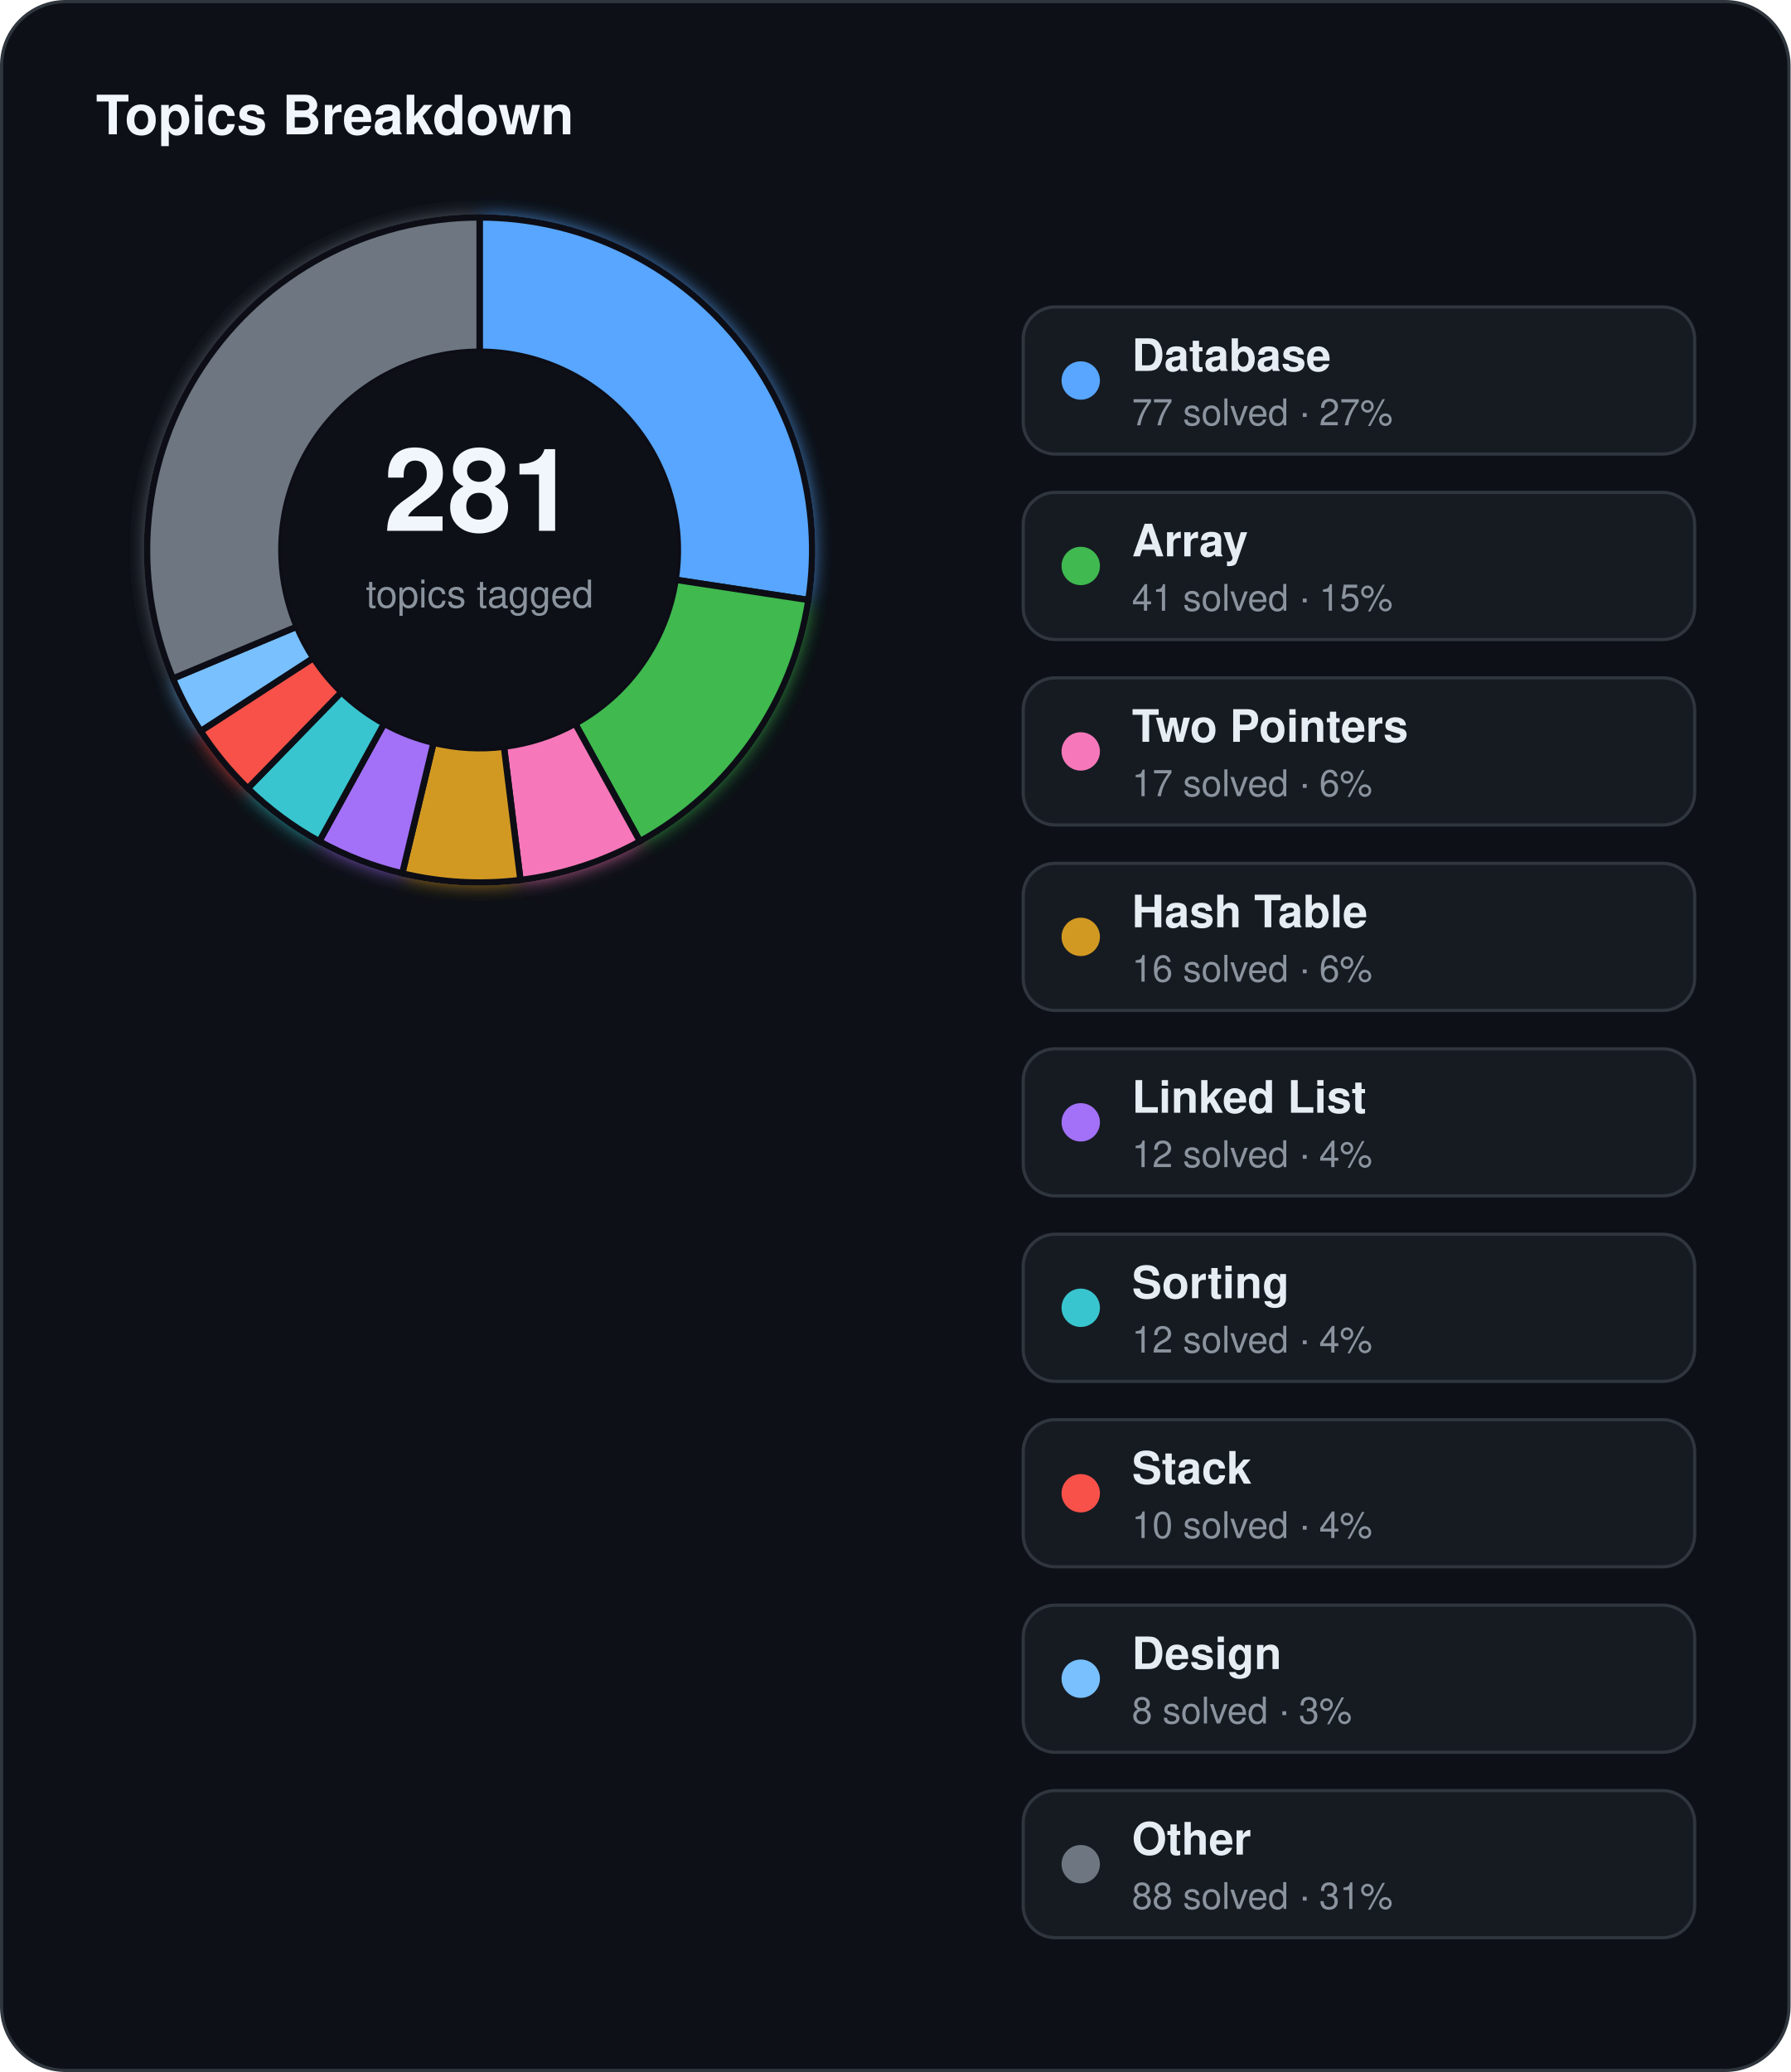
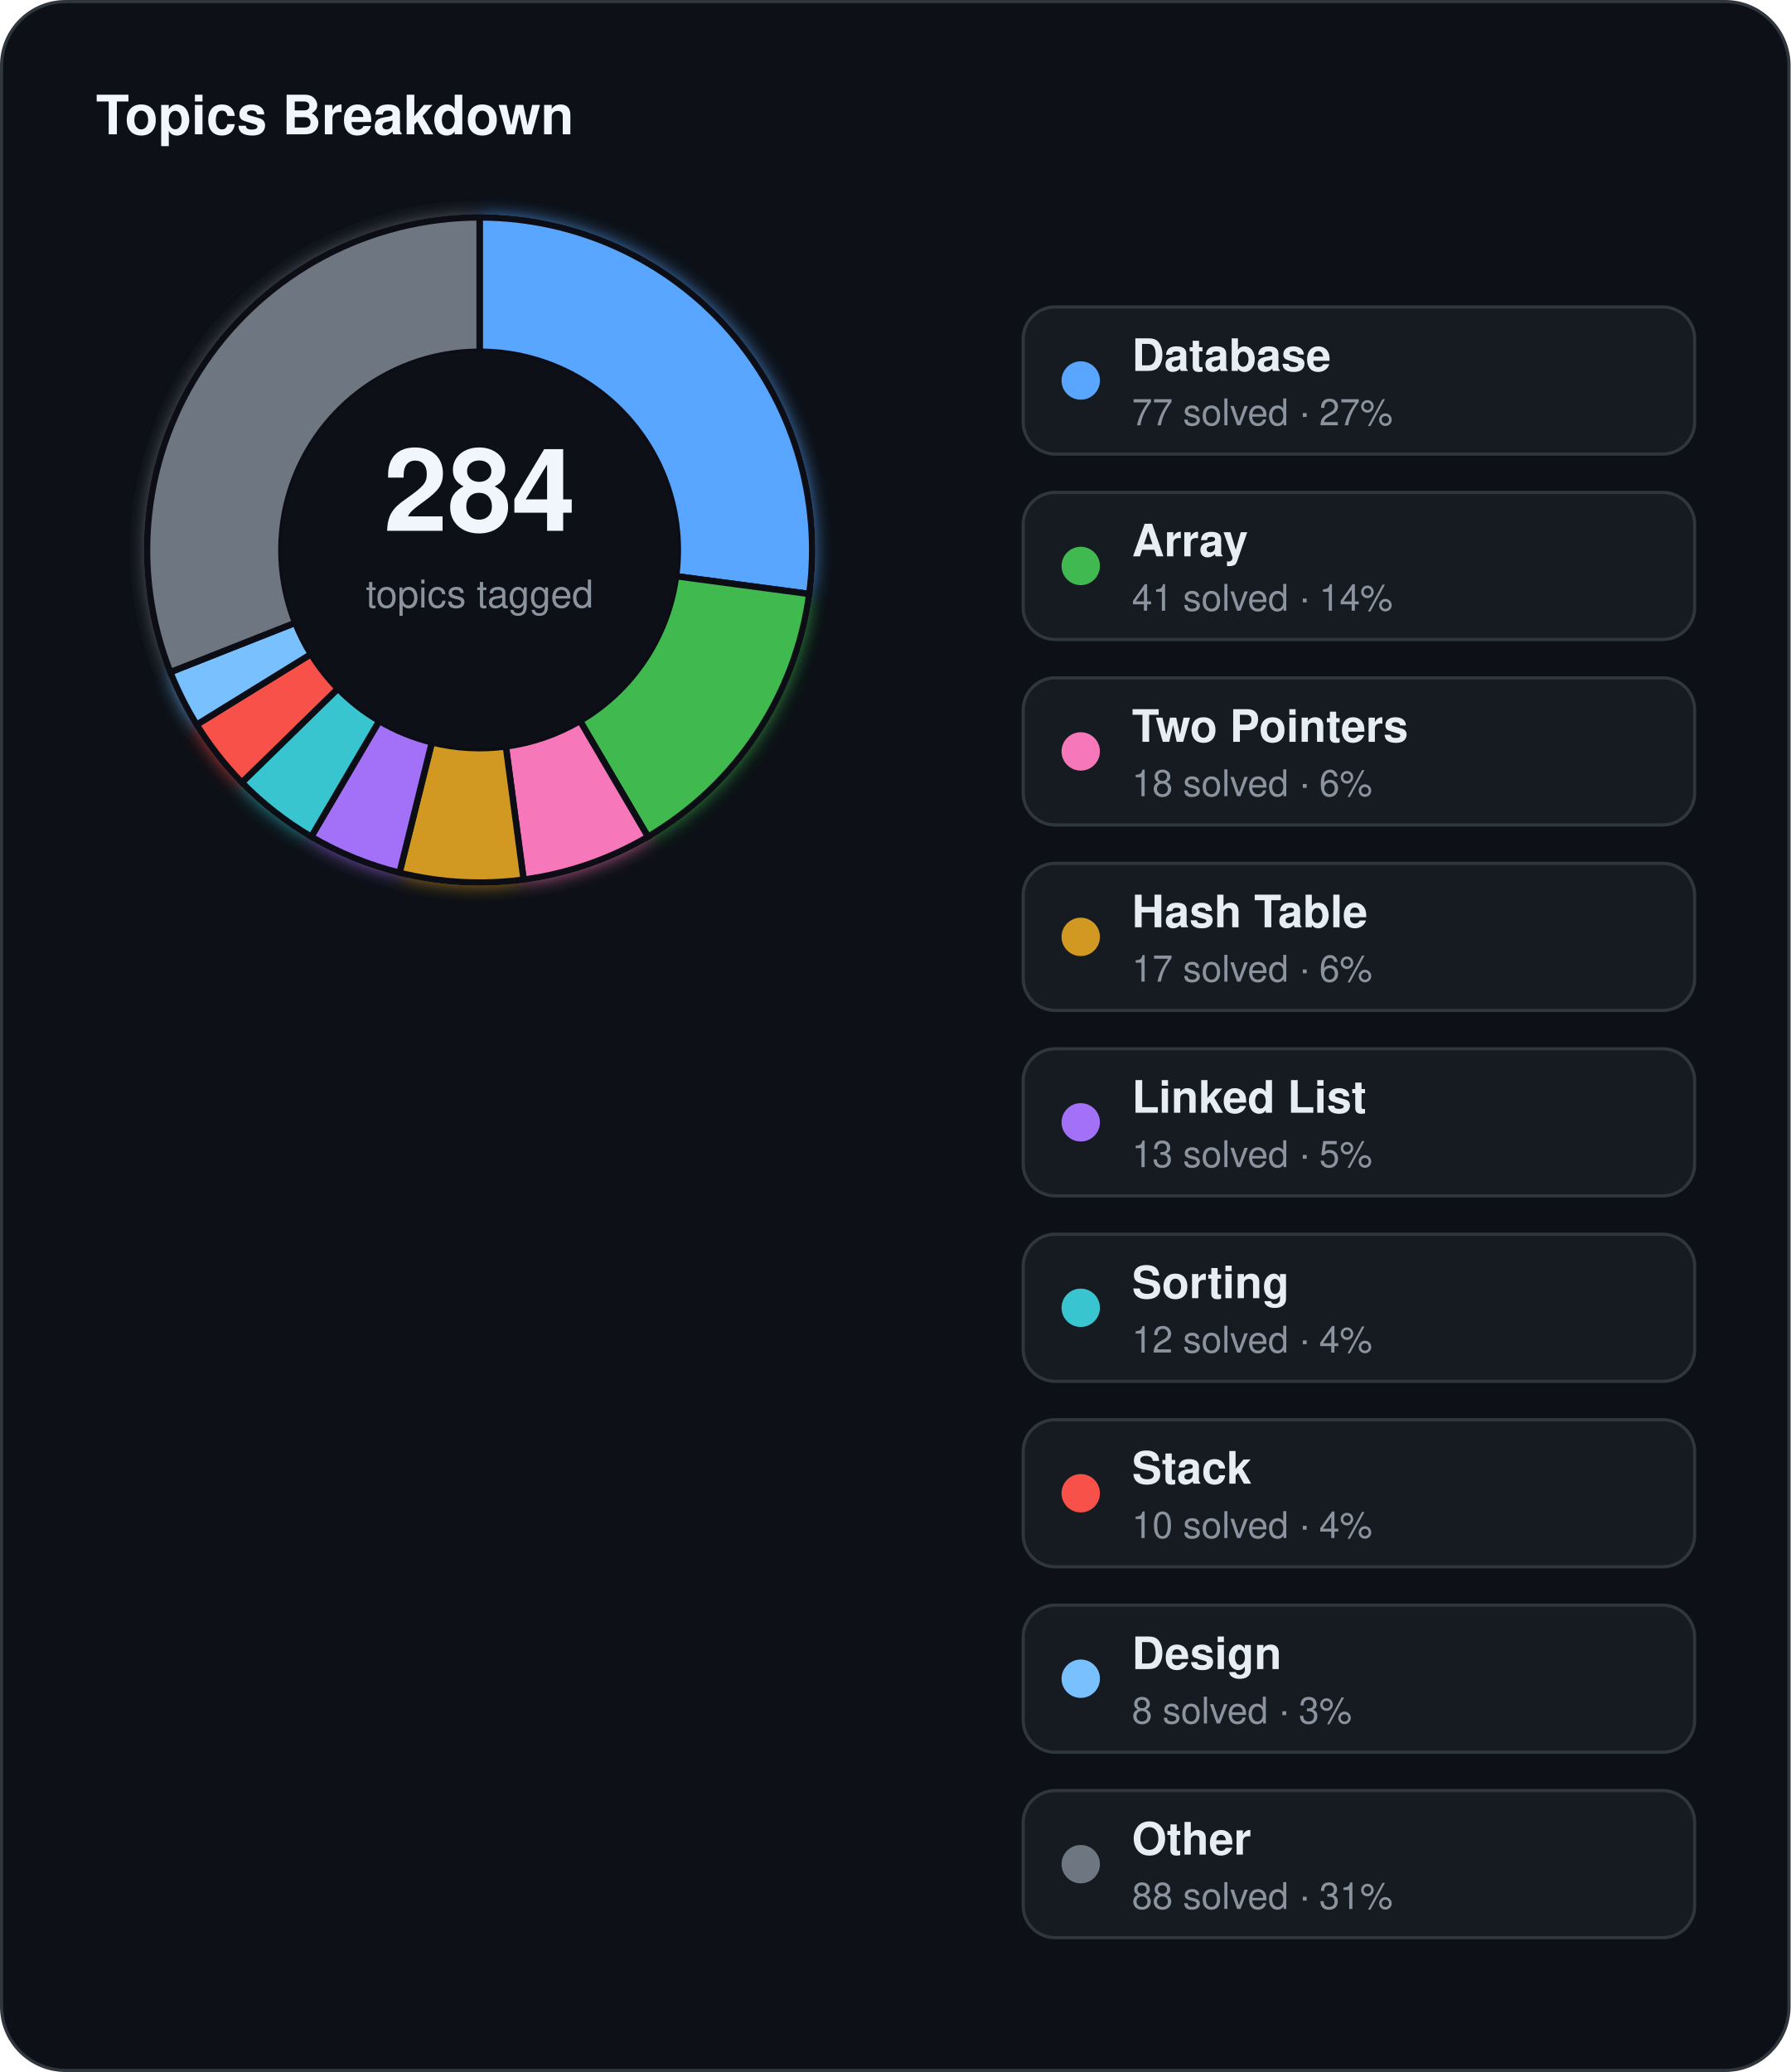
<svg xmlns="http://www.w3.org/2000/svg" width="560" height="648" viewBox="0 0 560 648">
  <defs>
    <filter id="topics-glow" x="-60%" y="-60%" width="220%" height="220%">
      <feGaussianBlur stdDeviation="3" result="blur" />
      <feMerge>
        <feMergeNode in="blur" />
        <feMergeNode in="SourceGraphic" />
      </feMerge>
    </filter>
  </defs>
  <rect x="0.5" y="0.5" width="559" height="647" rx="20" fill="#0d1117" stroke="#30363d" stroke-width="1" />
  <text x="30" y="42" fill="#f0f6fc" font-family="Segoe UI, Helvetica, Arial, sans-serif" font-size="17" font-weight="700">Topics Breakdown</text>
  <g filter="url(#topics-glow)">
-     <path d="M 150.00,68.00 A 104,104 0 0 1 252.82,187.64 L 211.30,181.32 A 62,62 0 0 0 150.00,110.00 Z" fill="#58a6ff" stroke="#0d1117" stroke-width="2" />
-     <path d="M 252.82,187.64 A 104,104 0 0 1 200.14,263.11 L 179.89,226.32 A 62,62 0 0 0 211.30,181.32 Z" fill="#3fb950" stroke="#0d1117" stroke-width="2" />
-     <path d="M 200.14,263.11 A 104,104 0 0 1 162.76,275.21 L 157.61,233.53 A 62,62 0 0 0 179.89,226.32 Z" fill="#f778ba" stroke="#0d1117" stroke-width="2" />
-     <path d="M 162.76,275.21 A 104,104 0 0 1 125.81,273.15 L 135.58,232.30 A 62,62 0 0 0 157.61,233.53 Z" fill="#d29922" stroke="#0d1117" stroke-width="2" />
-     <path d="M 125.81,273.15 A 104,104 0 0 1 99.86,263.11 L 120.11,226.32 A 62,62 0 0 0 135.58,232.30 Z" fill="#a371f7" stroke="#0d1117" stroke-width="2" />
-     <path d="M 99.86,263.11 A 104,104 0 0 1 77.50,246.56 L 106.78,216.45 A 62,62 0 0 0 120.11,226.32 Z" fill="#39c5cf" stroke="#0d1117" stroke-width="2" />
-     <path d="M 77.50,246.56 A 104,104 0 0 1 62.77,228.63 L 98.00,205.76 A 62,62 0 0 0 106.78,216.45 Z" fill="#f85149" stroke="#0d1117" stroke-width="2" />
-     <path d="M 62.77,228.63 A 104,104 0 0 1 54.08,212.20 L 92.82,195.97 A 62,62 0 0 0 98.00,205.76 Z" fill="#79c0ff" stroke="#0d1117" stroke-width="2" />
-     <path d="M 54.08,212.20 A 104,104 0 0 1 150.00,68.00 L 150.00,110.00 A 62,62 0 0 0 92.82,195.97 Z" fill="#6e7681" stroke="#0d1117" stroke-width="2" />
+     <path d="M 150.00,68.00 A 104,104 0 0 1 253.09,185.76 L 211.45,180.21 A 62,62 0 0 0 150.00,110.00 Z" fill="#58a6ff" stroke="#0d1117" stroke-width="2" />
+     <path d="M 253.09,185.76 A 104,104 0 0 1 202.66,261.68 L 181.40,225.46 A 62,62 0 0 0 211.45,180.21 Z" fill="#3fb950" stroke="#0d1117" stroke-width="2" />
+     <path d="M 202.66,261.68 A 104,104 0 0 1 163.76,275.09 L 158.21,233.45 A 62,62 0 0 0 181.40,225.46 Z" fill="#f778ba" stroke="#0d1117" stroke-width="2" />
+     <path d="M 163.76,275.09 A 104,104 0 0 1 124.94,272.94 L 135.06,232.17 A 62,62 0 0 0 158.21,233.45 Z" fill="#d29922" stroke="#0d1117" stroke-width="2" />
+     <path d="M 124.94,272.94 A 104,104 0 0 1 97.34,261.68 L 118.60,225.46 A 62,62 0 0 0 135.06,232.17 Z" fill="#a371f7" stroke="#0d1117" stroke-width="2" />
+     <path d="M 97.34,261.68 A 104,104 0 0 1 75.65,244.72 L 105.68,215.35 A 62,62 0 0 0 118.60,225.46 Z" fill="#39c5cf" stroke="#0d1117" stroke-width="2" />
+     <path d="M 75.65,244.72 A 104,104 0 0 1 61.51,226.63 L 97.24,204.57 A 62,62 0 0 0 105.68,215.35 Z" fill="#f85149" stroke="#0d1117" stroke-width="2" />
+     <path d="M 61.51,226.63 A 104,104 0 0 1 53.27,210.20 L 92.33,194.77 A 62,62 0 0 0 97.24,204.57 Z" fill="#79c0ff" stroke="#0d1117" stroke-width="2" />
+     <path d="M 53.27,210.20 A 104,104 0 0 1 150.00,68.00 L 150.00,110.00 A 62,62 0 0 0 92.33,194.77 Z" fill="#6e7681" stroke="#0d1117" stroke-width="2" />
  </g>
  <circle cx="150" cy="172" r="62" fill="#0d1117" />
-   <text x="150" y="166" text-anchor="middle" fill="#f0f6fc" font-family="Segoe UI, Helvetica, Arial, sans-serif" font-size="36" font-weight="700">281</text>
+   <text x="150" y="166" text-anchor="middle" fill="#f0f6fc" font-family="Segoe UI, Helvetica, Arial, sans-serif" font-size="36" font-weight="700">284</text>
  <text x="150" y="190" text-anchor="middle" fill="#8b949e" font-family="Segoe UI, Helvetica, Arial, sans-serif" font-size="12">topics tagged</text>
  <rect x="320" y="96" width="210" height="46" rx="10" fill="#161b22" stroke="#30363d" stroke-width="1" />
  <circle cx="338" cy="119" r="6" fill="#58a6ff" />
  <text x="354" y="116" fill="#e6edf3" font-family="Segoe UI, Helvetica, Arial, sans-serif" font-size="14" font-weight="600">Database</text>
  <text x="354" y="133" fill="#8b949e" font-family="Segoe UI, Helvetica, Arial, sans-serif" font-size="11.5">77 solved · 27%</text>
  <rect x="320" y="154" width="210" height="46" rx="10" fill="#161b22" stroke="#30363d" stroke-width="1" />
  <circle cx="338" cy="177" r="6" fill="#3fb950" />
  <text x="354" y="174" fill="#e6edf3" font-family="Segoe UI, Helvetica, Arial, sans-serif" font-size="14" font-weight="600">Array</text>
-   <text x="354" y="191" fill="#8b949e" font-family="Segoe UI, Helvetica, Arial, sans-serif" font-size="11.5">41 solved · 15%</text>
+   <text x="354" y="191" fill="#8b949e" font-family="Segoe UI, Helvetica, Arial, sans-serif" font-size="11.5">41 solved · 14%</text>
  <rect x="320" y="212" width="210" height="46" rx="10" fill="#161b22" stroke="#30363d" stroke-width="1" />
  <circle cx="338" cy="235" r="6" fill="#f778ba" />
  <text x="354" y="232" fill="#e6edf3" font-family="Segoe UI, Helvetica, Arial, sans-serif" font-size="14" font-weight="600">Two Pointers</text>
-   <text x="354" y="249" fill="#8b949e" font-family="Segoe UI, Helvetica, Arial, sans-serif" font-size="11.5">17 solved · 6%</text>
+   <text x="354" y="249" fill="#8b949e" font-family="Segoe UI, Helvetica, Arial, sans-serif" font-size="11.5">18 solved · 6%</text>
  <rect x="320" y="270" width="210" height="46" rx="10" fill="#161b22" stroke="#30363d" stroke-width="1" />
  <circle cx="338" cy="293" r="6" fill="#d29922" />
  <text x="354" y="290" fill="#e6edf3" font-family="Segoe UI, Helvetica, Arial, sans-serif" font-size="14" font-weight="600">Hash Table</text>
-   <text x="354" y="307" fill="#8b949e" font-family="Segoe UI, Helvetica, Arial, sans-serif" font-size="11.5">16 solved · 6%</text>
+   <text x="354" y="307" fill="#8b949e" font-family="Segoe UI, Helvetica, Arial, sans-serif" font-size="11.5">17 solved · 6%</text>
  <rect x="320" y="328" width="210" height="46" rx="10" fill="#161b22" stroke="#30363d" stroke-width="1" />
  <circle cx="338" cy="351" r="6" fill="#a371f7" />
  <text x="354" y="348" fill="#e6edf3" font-family="Segoe UI, Helvetica, Arial, sans-serif" font-size="14" font-weight="600">Linked List</text>
-   <text x="354" y="365" fill="#8b949e" font-family="Segoe UI, Helvetica, Arial, sans-serif" font-size="11.5">12 solved · 4%</text>
+   <text x="354" y="365" fill="#8b949e" font-family="Segoe UI, Helvetica, Arial, sans-serif" font-size="11.5">13 solved · 5%</text>
  <rect x="320" y="386" width="210" height="46" rx="10" fill="#161b22" stroke="#30363d" stroke-width="1" />
  <circle cx="338" cy="409" r="6" fill="#39c5cf" />
  <text x="354" y="406" fill="#e6edf3" font-family="Segoe UI, Helvetica, Arial, sans-serif" font-size="14" font-weight="600">Sorting</text>
  <text x="354" y="423" fill="#8b949e" font-family="Segoe UI, Helvetica, Arial, sans-serif" font-size="11.5">12 solved · 4%</text>
  <rect x="320" y="444" width="210" height="46" rx="10" fill="#161b22" stroke="#30363d" stroke-width="1" />
  <circle cx="338" cy="467" r="6" fill="#f85149" />
  <text x="354" y="464" fill="#e6edf3" font-family="Segoe UI, Helvetica, Arial, sans-serif" font-size="14" font-weight="600">Stack</text>
  <text x="354" y="481" fill="#8b949e" font-family="Segoe UI, Helvetica, Arial, sans-serif" font-size="11.5">10 solved · 4%</text>
  <rect x="320" y="502" width="210" height="46" rx="10" fill="#161b22" stroke="#30363d" stroke-width="1" />
  <circle cx="338" cy="525" r="6" fill="#79c0ff" />
  <text x="354" y="522" fill="#e6edf3" font-family="Segoe UI, Helvetica, Arial, sans-serif" font-size="14" font-weight="600">Design</text>
  <text x="354" y="539" fill="#8b949e" font-family="Segoe UI, Helvetica, Arial, sans-serif" font-size="11.5">8 solved · 3%</text>
  <rect x="320" y="560" width="210" height="46" rx="10" fill="#161b22" stroke="#30363d" stroke-width="1" />
  <circle cx="338" cy="583" r="6" fill="#6e7681" />
  <text x="354" y="580" fill="#e6edf3" font-family="Segoe UI, Helvetica, Arial, sans-serif" font-size="14" font-weight="600">Other</text>
  <text x="354" y="597" fill="#8b949e" font-family="Segoe UI, Helvetica, Arial, sans-serif" font-size="11.5">88 solved · 31%</text>
</svg>
